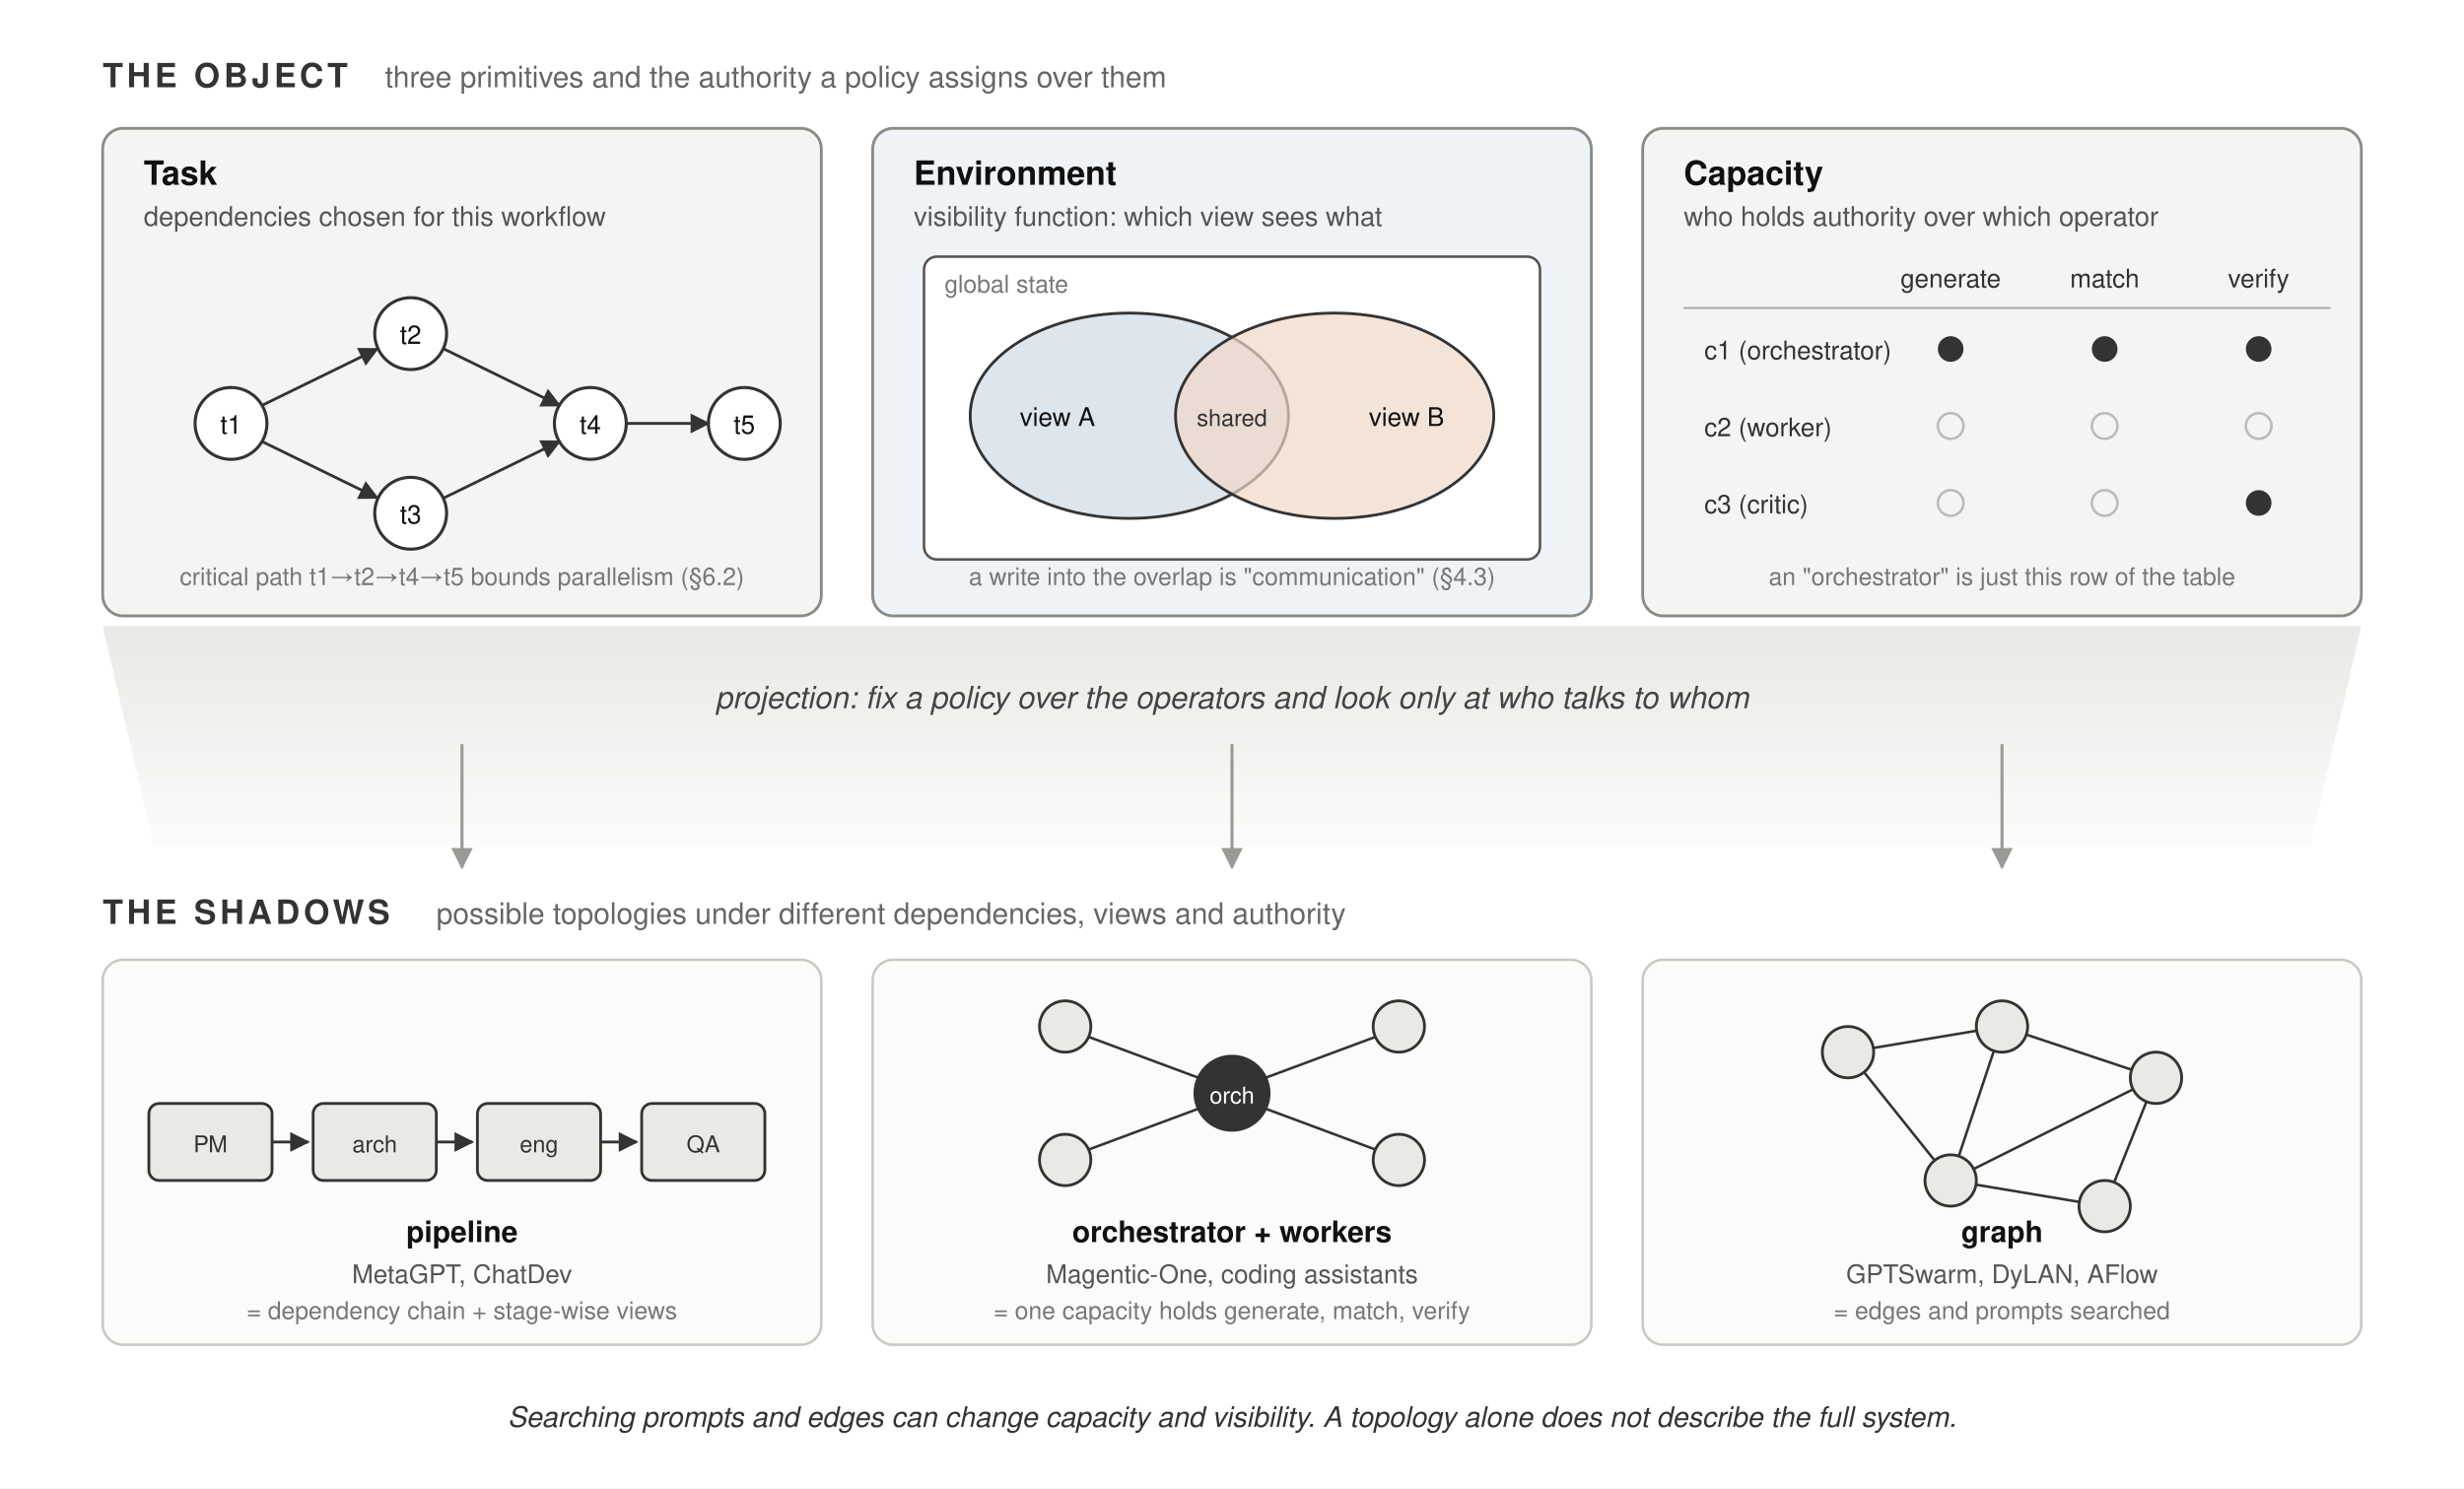
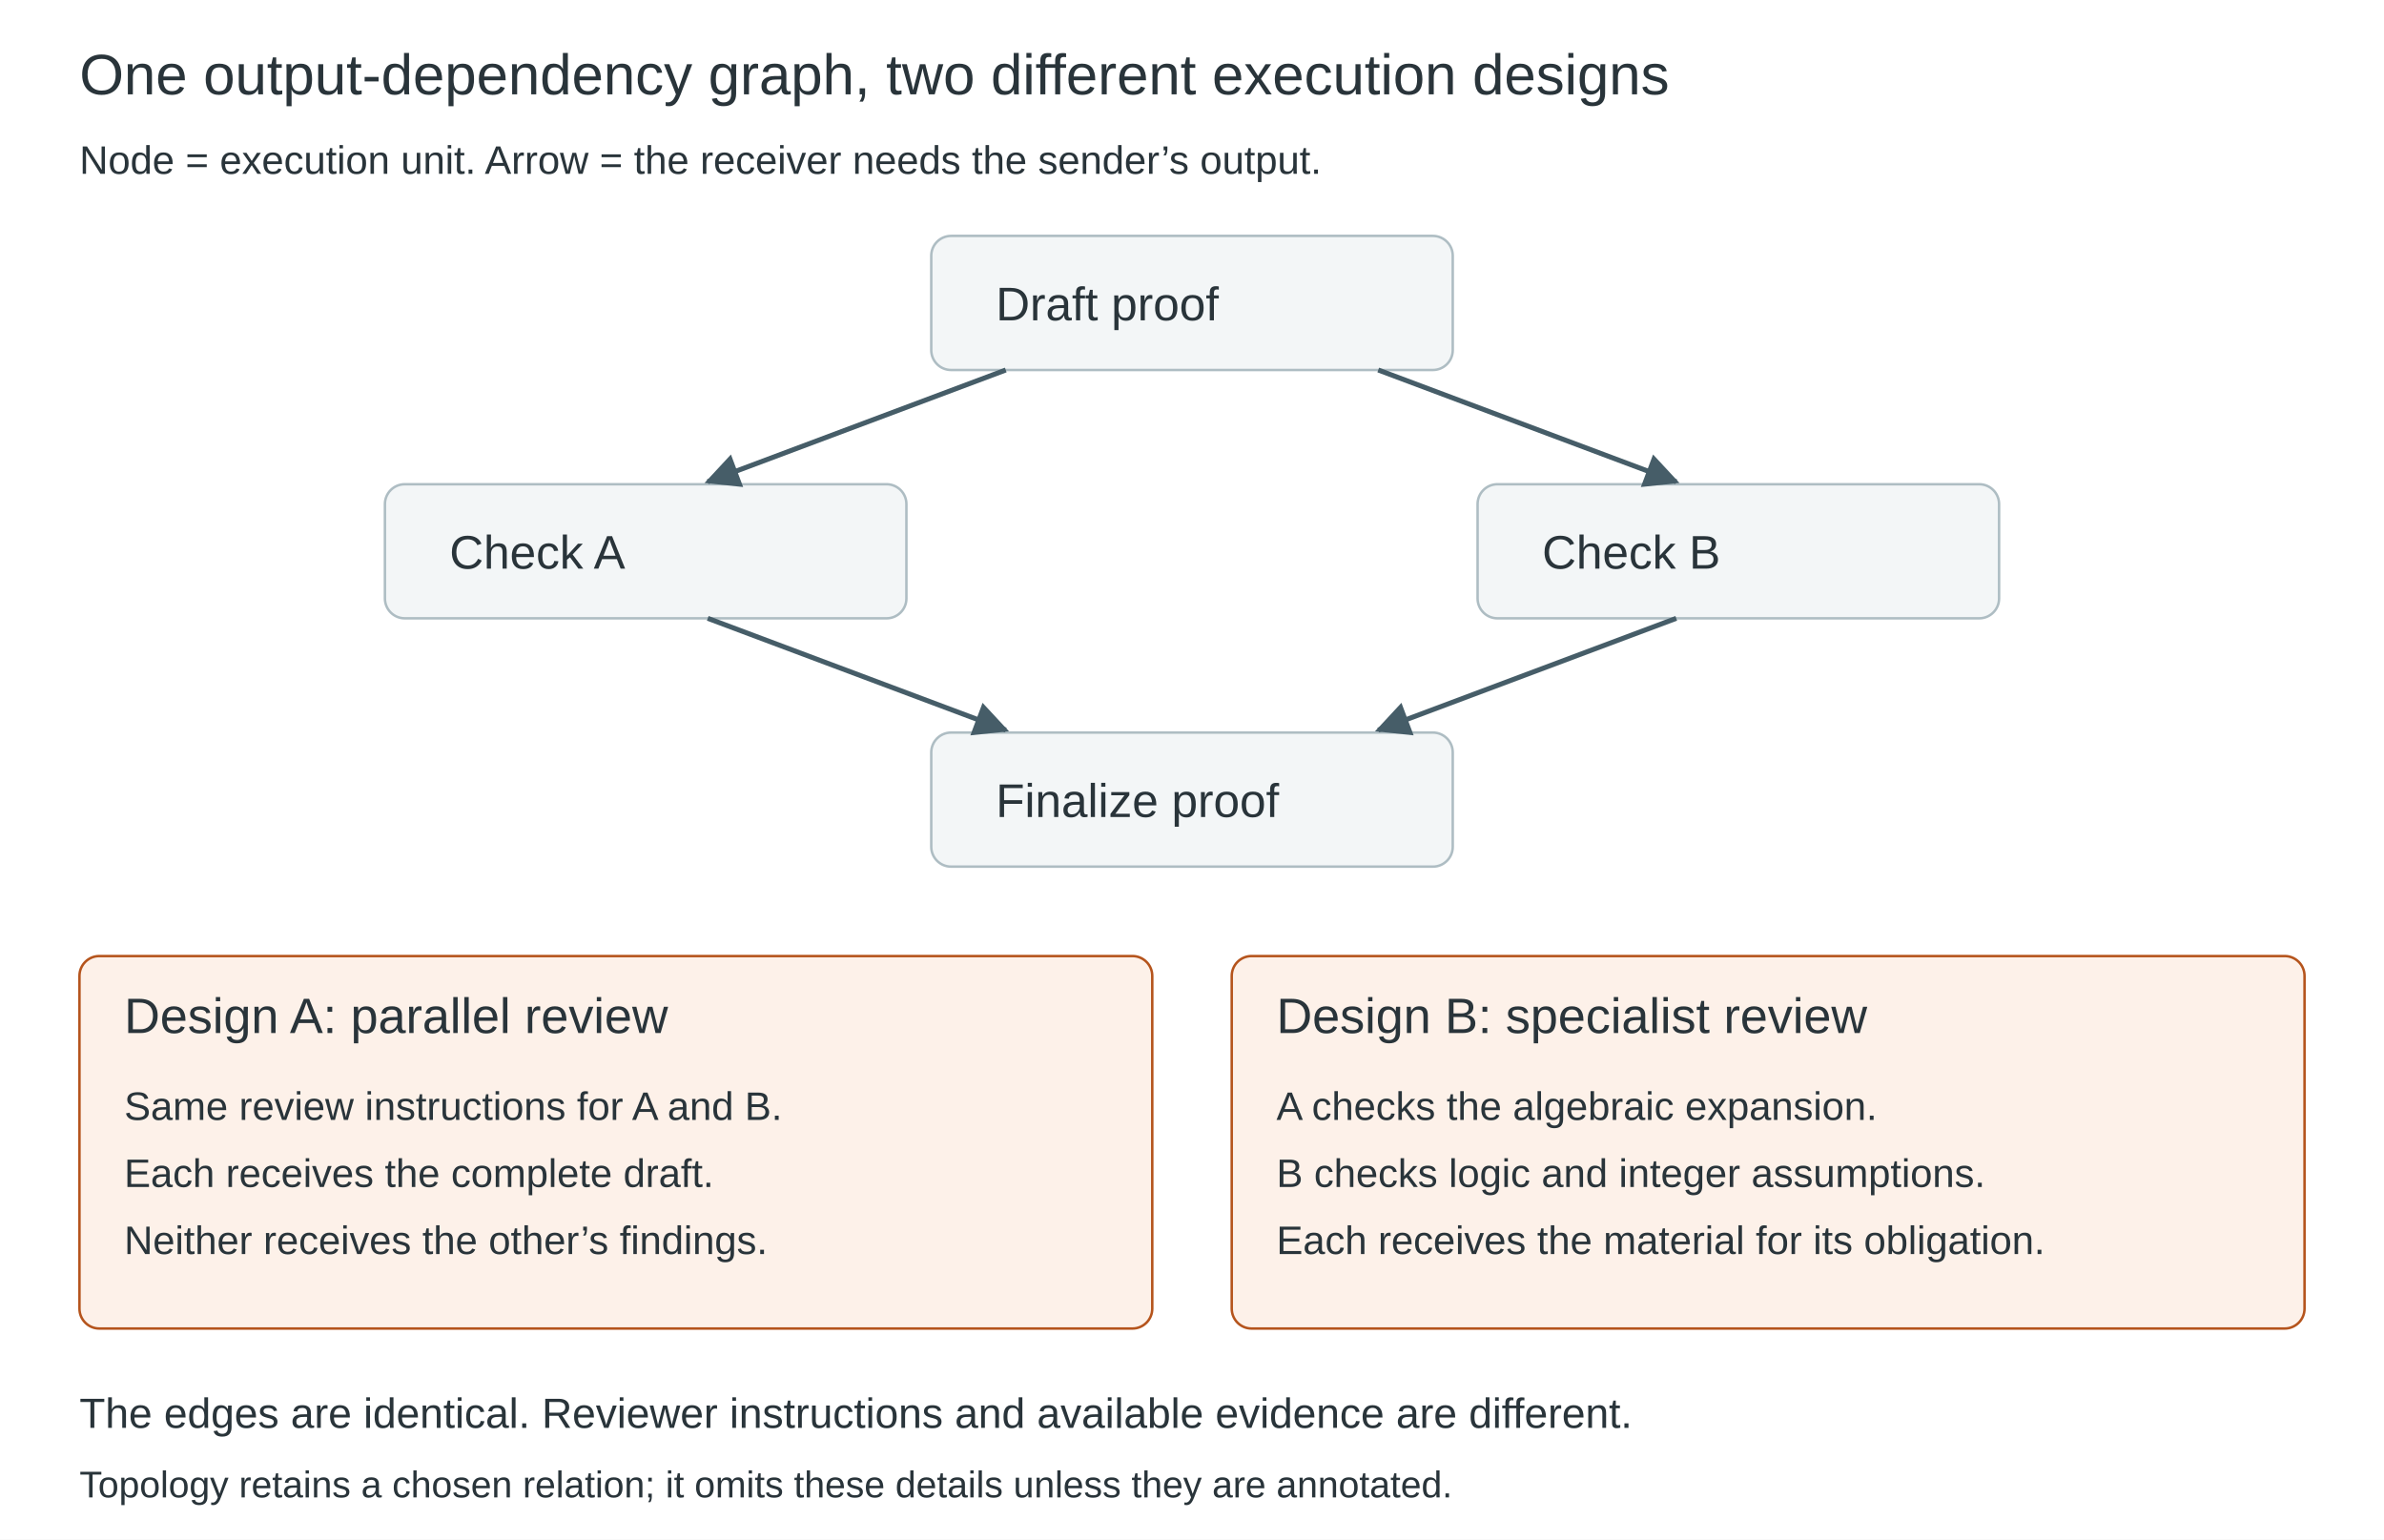
- <svg xmlns="http://www.w3.org/2000/svg" width="960" height="580" viewBox="0 0 960 580" font-family="Helvetica, Arial, sans-serif">
+ <svg xmlns="http://www.w3.org/2000/svg" width="960" height="620" viewBox="0 0 960 620" font-family="Arial, sans-serif">
  <defs>
-     <marker id="arr" viewBox="0 0 10 10" refX="9" refY="5" markerWidth="7" markerHeight="7" orient="auto-start-reverse">
-       <path d="M0,0 L10,5 L0,10 z" fill="#333" />
+     <marker id="arr" viewBox="0 0 10 10" refX="9" refY="5" markerWidth="7" markerHeight="7" orient="auto">
+       <path d="M0 0L10 5L0 10Z" fill="#465d68" />
    </marker>
-     <marker id="arrg" viewBox="0 0 10 10" refX="9" refY="5" markerWidth="7" markerHeight="7" orient="auto-start-reverse">
-       <path d="M0,0 L10,5 L0,10 z" fill="#9a9a96" />
-     </marker>
-     <linearGradient id="beam" x1="0" y1="0" x2="0" y2="1">
-       <stop offset="0" stop-color="#e6e6e2" stop-opacity="0.9" />
-       <stop offset="1" stop-color="#e6e6e2" stop-opacity="0.15" />
-     </linearGradient>
  </defs>
-   <rect width="960" height="580" fill="#ffffff" />
-   <text x="40" y="34" font-size="13" font-weight="bold" fill="#333" letter-spacing="1.5">THE OBJECT</text>
-   <text x="150" y="34" font-size="11.5" fill="#666">three primitives and the authority a policy assigns over them</text>
-   <rect x="40" y="50" width="280" height="190" rx="8" fill="#f4f4f2" stroke="#8a8a86" stroke-width="1.1" />
-   <text x="56" y="72" font-size="13" font-weight="bold" fill="#111">Task</text>
-   <text x="56" y="88" font-size="10.5" fill="#555">dependencies chosen for this workflow</text>
-   <g stroke="#333" stroke-width="1.2" fill="#ffffff">
-     <circle cx="90" cy="165" r="14" />
-     <circle cx="160" cy="130" r="14" />
-     <circle cx="160" cy="200" r="14" />
-     <circle cx="230" cy="165" r="14" />
-     <circle cx="290" cy="165" r="14" />
-   </g>
-   <g font-size="10" fill="#111" text-anchor="middle">
-     <text x="90" y="169">t1</text>
-     <text x="160" y="134">t2</text>
-     <text x="160" y="204">t3</text>
-     <text x="230" y="169">t4</text>
-     <text x="290" y="169">t5</text>
-   </g>
-   <g stroke="#333" stroke-width="1.1" fill="none" marker-end="url(#arr)">
-     <path d="M102,158 L147,136" />
-     <path d="M102,172 L147,194" />
-     <path d="M173,136 L218,158" />
-     <path d="M173,194 L218,172" />
-     <path d="M244,165 L276,165" />
-   </g>
-   <text x="180" y="228" font-size="9.5" fill="#777" text-anchor="middle">critical path t1→t2→t4→t5 bounds parallelism (§6.2)</text>
-   <rect x="340" y="50" width="280" height="190" rx="8" fill="#eef3f7" stroke="#8a8a86" stroke-width="1.1" />
-   <text x="356" y="72" font-size="13" font-weight="bold" fill="#111">Environment</text>
-   <text x="356" y="88" font-size="10.5" fill="#555">visibility function: which view sees what</text>
-   <rect x="360" y="100" width="240" height="118" rx="5" fill="#ffffff" stroke="#555" stroke-width="1" />
-   <text x="368" y="114" font-size="9.5" fill="#777">global state</text>
-   <ellipse cx="440" cy="162" rx="62" ry="40" fill="#cfdbe6" fill-opacity="0.7" stroke="#333" stroke-width="1.1" />
-   <ellipse cx="520" cy="162" rx="62" ry="40" fill="#f0d9c8" fill-opacity="0.7" stroke="#333" stroke-width="1.1" />
-   <text x="412" y="166" font-size="10" fill="#111" text-anchor="middle">view A</text>
-   <text x="548" y="166" font-size="10" fill="#111" text-anchor="middle">view B</text>
-   <text x="480" y="166" font-size="9" fill="#333" text-anchor="middle">shared</text>
-   <text x="480" y="228" font-size="9.5" fill="#777" text-anchor="middle">a write into the overlap is "communication" (§4.3)</text>
-   <rect x="640" y="50" width="280" height="190" rx="8" fill="#f4f4f2" stroke="#8a8a86" stroke-width="1.1" />
-   <text x="656" y="72" font-size="13" font-weight="bold" fill="#111">Capacity</text>
-   <text x="656" y="88" font-size="10.5" fill="#555">who holds authority over which operator</text>
-   <g font-size="10" fill="#333">
-     <text x="760" y="112" text-anchor="middle">generate</text>
-     <text x="820" y="112" text-anchor="middle">match</text>
-     <text x="880" y="112" text-anchor="middle">verify</text>
-     <text x="664" y="140">c1  (orchestrator)</text>
-     <text x="664" y="170">c2  (worker)</text>
-     <text x="664" y="200">c3  (critic)</text>
-   </g>
-   <line x1="656" y1="120" x2="908" y2="120" stroke="#aaa" stroke-width="0.8" />
-   <g fill="#333">
-     <circle cx="760" cy="136" r="5" />
-     <circle cx="820" cy="136" r="5" />
-     <circle cx="880" cy="136" r="5" />
-     <circle cx="880" cy="196" r="5" />
-   </g>
-   <g fill="none" stroke="#bbb" stroke-width="1">
-     <circle cx="760" cy="166" r="5" />
-     <circle cx="820" cy="166" r="5" />
-     <circle cx="880" cy="166" r="5" />
-     <circle cx="760" cy="196" r="5" />
-     <circle cx="820" cy="196" r="5" />
-   </g>
-   <text x="780" y="228" font-size="9.5" fill="#777" text-anchor="middle">an "orchestrator" is just this row of the table</text>
-   <polygon points="40,244 920,244 900,330 60,330" fill="url(#beam)" />
-   <text x="480" y="276" font-size="12" fill="#444" text-anchor="middle" font-style="italic">projection: fix a policy over the operators and look only at who talks to whom</text>
-   <g stroke="#9a9a96" stroke-width="1.2" fill="none" marker-end="url(#arrg)">
-     <path d="M180,290 L180,338" />
-     <path d="M480,290 L480,338" />
-     <path d="M780,290 L780,338" />
-   </g>
-   <text x="40" y="360" font-size="13" font-weight="bold" fill="#333" letter-spacing="1.5">THE SHADOWS</text>
-   <text x="170" y="360" font-size="11.5" fill="#666">possible topologies under different dependencies, views and authority</text>
-   <rect x="40" y="374" width="280" height="150" rx="8" fill="#fbfbfa" stroke="#c8c8c4" stroke-width="1" />
-   <g stroke="#333" stroke-width="1.1" fill="#e9e9e6">
-     <rect x="58" y="430" width="48" height="30" rx="4" />
-     <rect x="122" y="430" width="48" height="30" rx="4" />
-     <rect x="186" y="430" width="48" height="30" rx="4" />
-     <rect x="250" y="430" width="48" height="30" rx="4" />
-   </g>
-   <g stroke="#333" stroke-width="1.1" fill="none" marker-end="url(#arr)">
-     <path d="M106,445 L120,445" />
-     <path d="M170,445 L184,445" />
-     <path d="M234,445 L248,445" />
-   </g>
-   <g font-size="9" fill="#333" text-anchor="middle">
-     <text x="82" y="449">PM</text>
-     <text x="146" y="449">arch</text>
-     <text x="210" y="449">eng</text>
-     <text x="274" y="449">QA</text>
-   </g>
-   <text x="180" y="484" font-size="11.5" fill="#111" text-anchor="middle" font-weight="bold">pipeline</text>
-   <text x="180" y="500" font-size="10" fill="#555" text-anchor="middle">MetaGPT, ChatDev</text>
-   <text x="180" y="514" font-size="9.5" fill="#777" text-anchor="middle">= dependency chain + stage-wise views</text>
-   <rect x="340" y="374" width="280" height="150" rx="8" fill="#fbfbfa" stroke="#c8c8c4" stroke-width="1" />
-   <circle cx="480" cy="426" r="15" fill="#333" />
-   <text x="480" y="430" font-size="9" fill="#fff" text-anchor="middle">orch</text>
-   <g stroke="#333" stroke-width="1.1" fill="#e9e9e6">
-     <circle cx="415" cy="400" r="10" />
-     <circle cx="545" cy="400" r="10" />
-     <circle cx="415" cy="452" r="10" />
-     <circle cx="545" cy="452" r="10" />
-   </g>
-   <g stroke="#333" stroke-width="1" fill="none">
-     <path d="M467,420 L424,404" />
-     <path d="M493,420 L536,404" />
-     <path d="M467,432 L424,448" />
-     <path d="M493,432 L536,448" />
-   </g>
-   <text x="480" y="484" font-size="11.5" fill="#111" text-anchor="middle" font-weight="bold">orchestrator + workers</text>
-   <text x="480" y="500" font-size="10" fill="#555" text-anchor="middle">Magentic-One, coding assistants</text>
-   <text x="480" y="514" font-size="9.5" fill="#777" text-anchor="middle">= one capacity holds generate, match, verify</text>
-   <rect x="640" y="374" width="280" height="150" rx="8" fill="#fbfbfa" stroke="#c8c8c4" stroke-width="1" />
-   <g stroke="#333" stroke-width="1" fill="none">
-     <path d="M720,410 L780,400" />
-     <path d="M780,400 L840,420" />
-     <path d="M720,410 L760,460" />
-     <path d="M760,460 L840,420" />
-     <path d="M780,400 L760,460" />
-     <path d="M840,420 L820,470" />
-     <path d="M760,460 L820,470" />
-   </g>
-   <g stroke="#333" stroke-width="1.1" fill="#e9e9e6">
-     <circle cx="720" cy="410" r="10" />
-     <circle cx="780" cy="400" r="10" />
-     <circle cx="840" cy="420" r="10" />
-     <circle cx="760" cy="460" r="10" />
-     <circle cx="820" cy="470" r="10" />
-   </g>
-   <text x="780" y="484" font-size="11.5" fill="#111" text-anchor="middle" font-weight="bold">graph</text>
-   <text x="780" y="500" font-size="10" fill="#555" text-anchor="middle">GPTSwarm, DyLAN, AFlow</text>
-   <text x="780" y="514" font-size="9.5" fill="#777" text-anchor="middle">= edges and prompts searched</text>
-   <text x="480" y="556" font-size="11" fill="#333" text-anchor="middle" font-style="italic">Searching prompts and edges can change capacity and visibility. A topology alone does not describe the full system.</text>
+   <rect width="960" height="620" fill="#fff" />
+   <text x="32" y="38" font-size="23" fill="#29343a">
+     One output-dependency graph, two different execution designs
+   </text>
+   <text x="32" y="70" font-size="16" fill="#29343a">
+     Node = execution unit. Arrow = the receiver needs the sender’s output.
+   </text>
+   <rect x="375" y="95" width="210" height="54" rx="8" fill="#f3f6f7" stroke="#aebdc3" />
+   <text x="401" y="129" font-size="19" fill="#29343a">Draft proof</text>
+   <rect x="155" y="195" width="210" height="54" rx="8" fill="#f3f6f7" stroke="#aebdc3" />
+   <text x="181" y="229" font-size="19" fill="#29343a">Check A</text>
+   <rect x="595" y="195" width="210" height="54" rx="8" fill="#f3f6f7" stroke="#aebdc3" />
+   <text x="621" y="229" font-size="19" fill="#29343a">Check B</text>
+   <rect x="375" y="295" width="210" height="54" rx="8" fill="#f3f6f7" stroke="#aebdc3" />
+   <text x="401" y="329" font-size="19" fill="#29343a">Finalize proof</text>
+   <path d="M405 149L285 194" stroke="#465d68" stroke-width="2" fill="none" marker-end="url(#arr)" />
+   <path d="M555 149L675 194" stroke="#465d68" stroke-width="2" fill="none" marker-end="url(#arr)" />
+   <path d="M285 249L405 294" stroke="#465d68" stroke-width="2" fill="none" marker-end="url(#arr)" />
+   <path d="M675 249L555 294" stroke="#465d68" stroke-width="2" fill="none" marker-end="url(#arr)" />
+   <rect x="32" y="385" width="432" height="150" rx="8" fill="#fdf1e9" stroke="#b5541c" />
+   <text x="50" y="416" font-size="20" fill="#29343a">Design A: parallel review</text>
+   <text x="50" y="451" font-size="16" fill="#29343a">Same review instructions for A and B.</text>
+   <text x="50" y="478" font-size="16" fill="#29343a">Each receives the complete draft.</text>
+   <text x="50" y="505" font-size="16" fill="#29343a">Neither receives the other’s findings.</text>
+   <rect x="496" y="385" width="432" height="150" rx="8" fill="#fdf1e9" stroke="#b5541c" />
+   <text x="514" y="416" font-size="20" fill="#29343a">Design B: specialist review</text>
+   <text x="514" y="451" font-size="16" fill="#29343a">A checks the algebraic expansion.</text>
+   <text x="514" y="478" font-size="16" fill="#29343a">B checks logic and integer assumptions.</text>
+   <text x="514" y="505" font-size="16" fill="#29343a">
+     Each receives the material for its obligation.
+   </text>
+   <text x="32" y="575" font-size="17" fill="#29343a">
+     The edges are identical. Reviewer instructions and available evidence are different.
+   </text>
+   <text x="32" y="603" font-size="15" fill="#29343a">
+     Topology retains a chosen relation; it omits these details unless they are annotated.
+   </text>
</svg>
